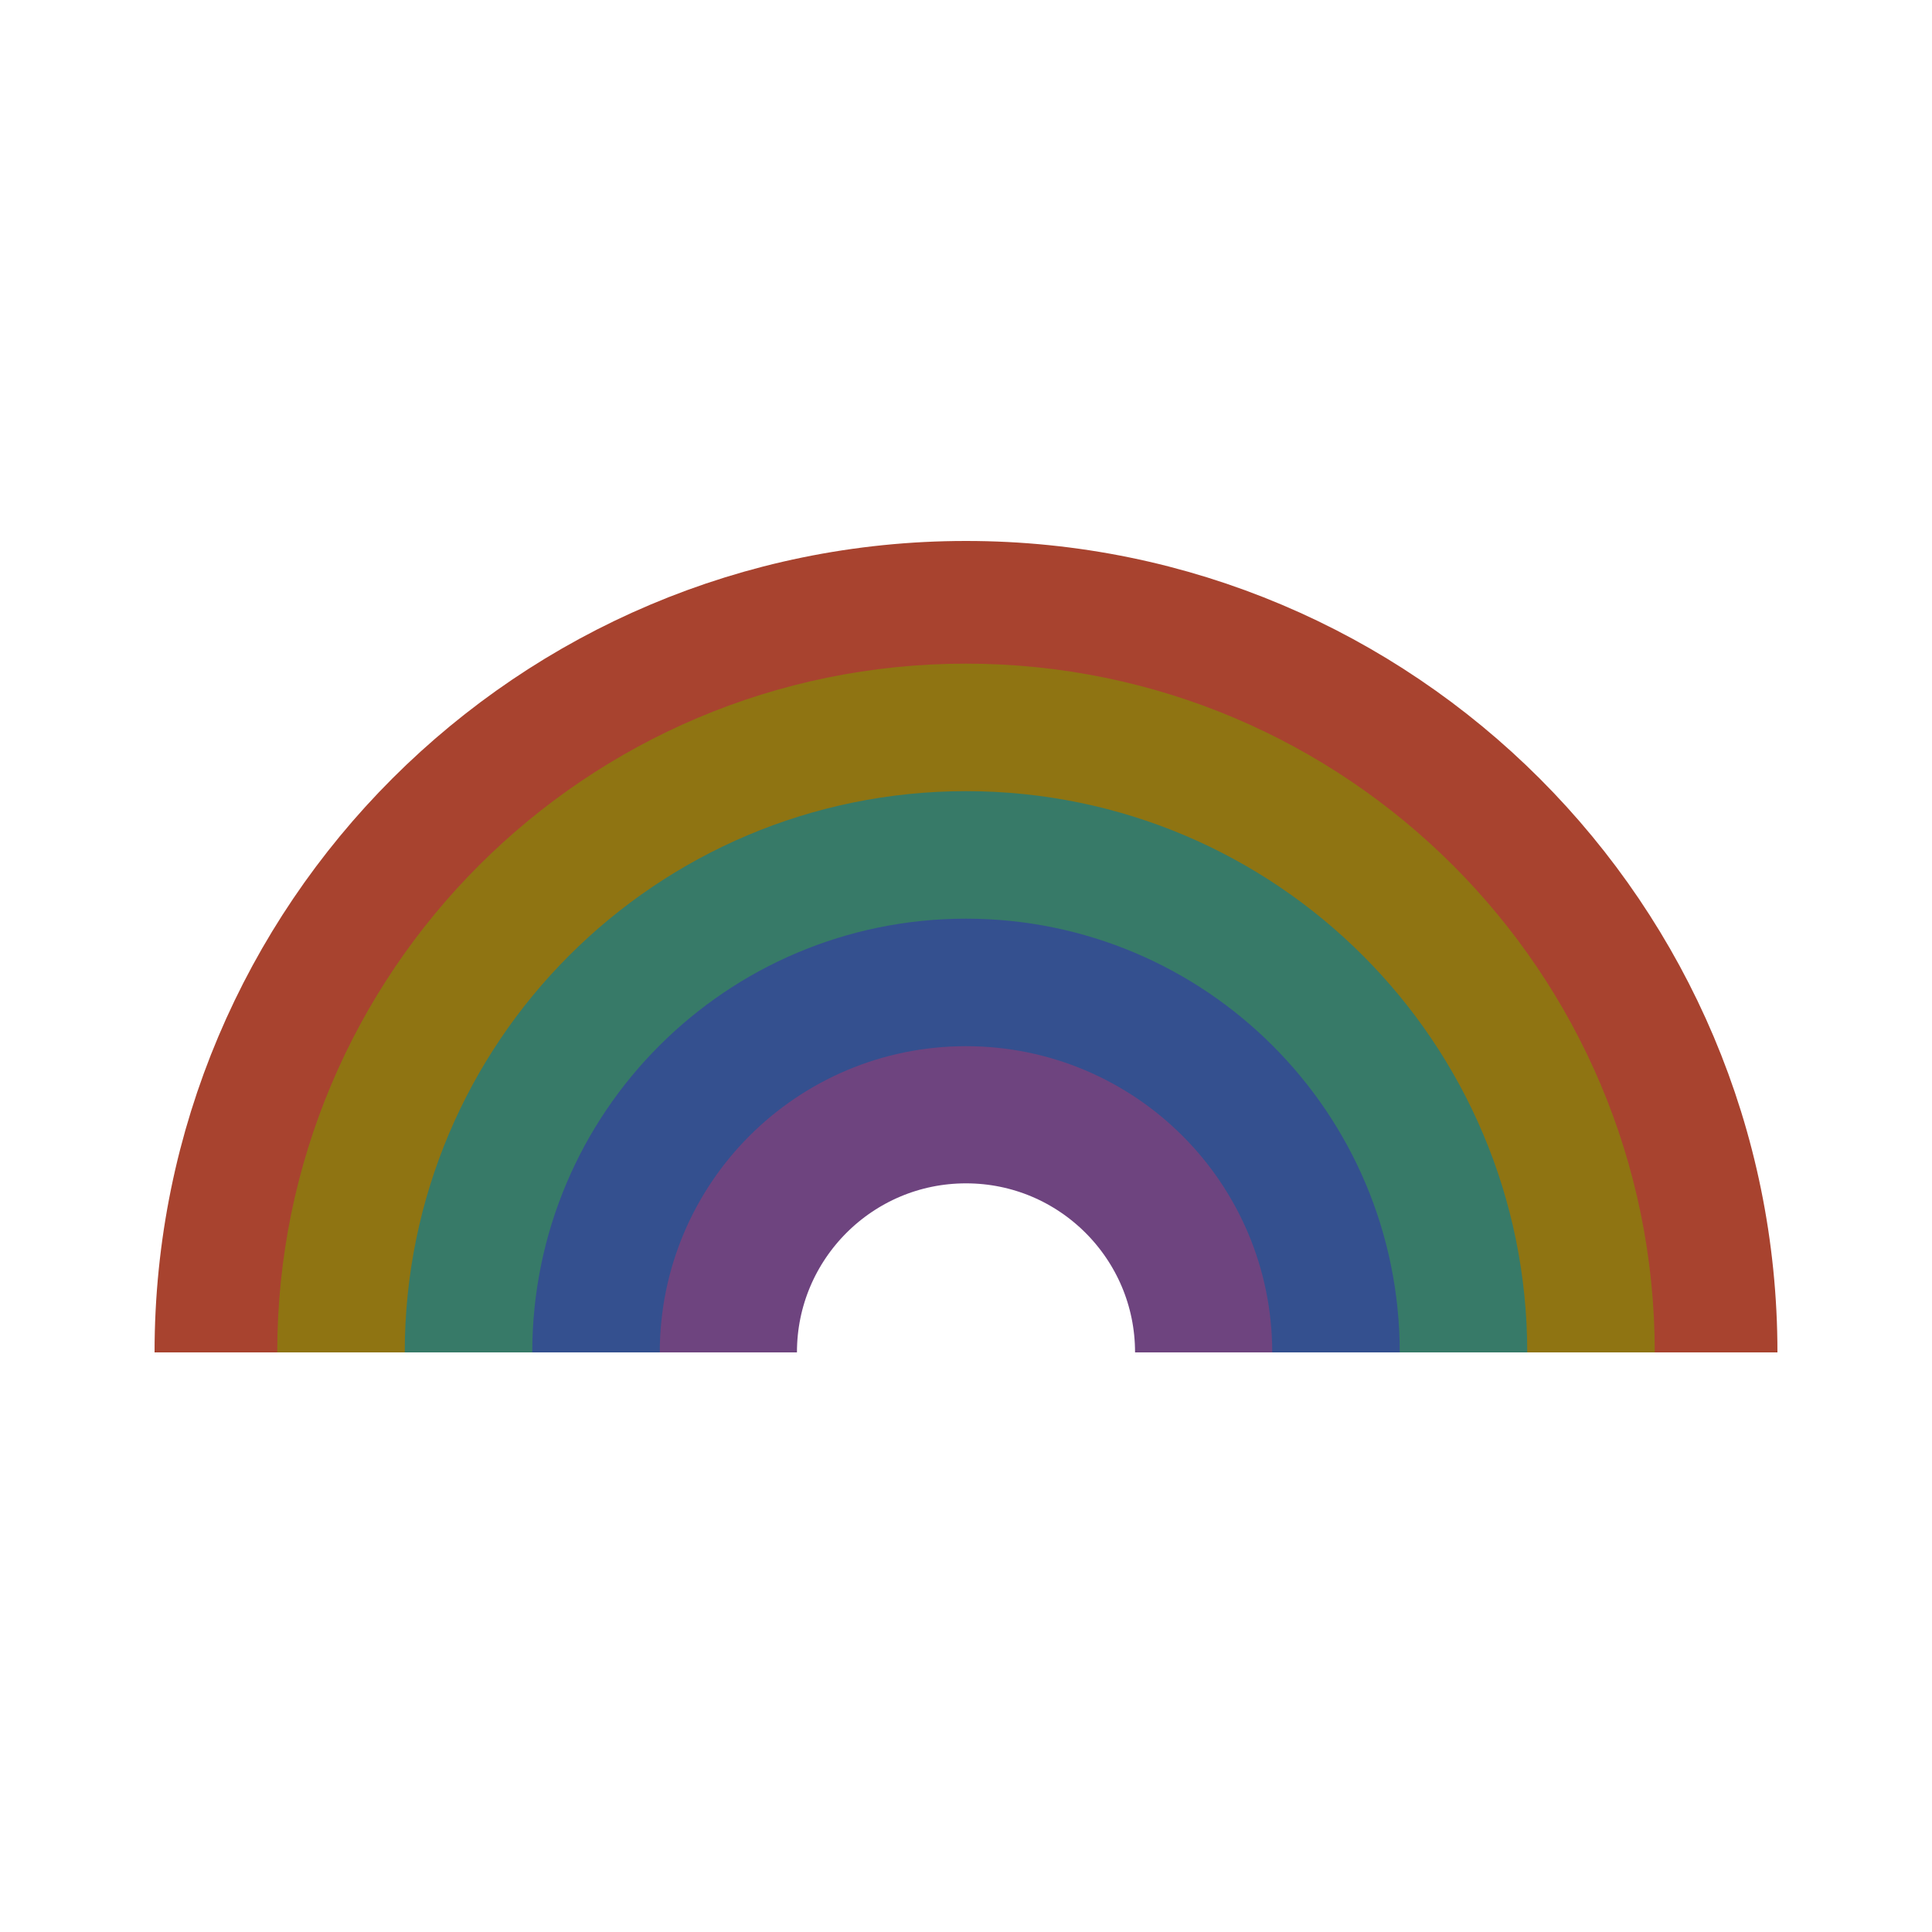
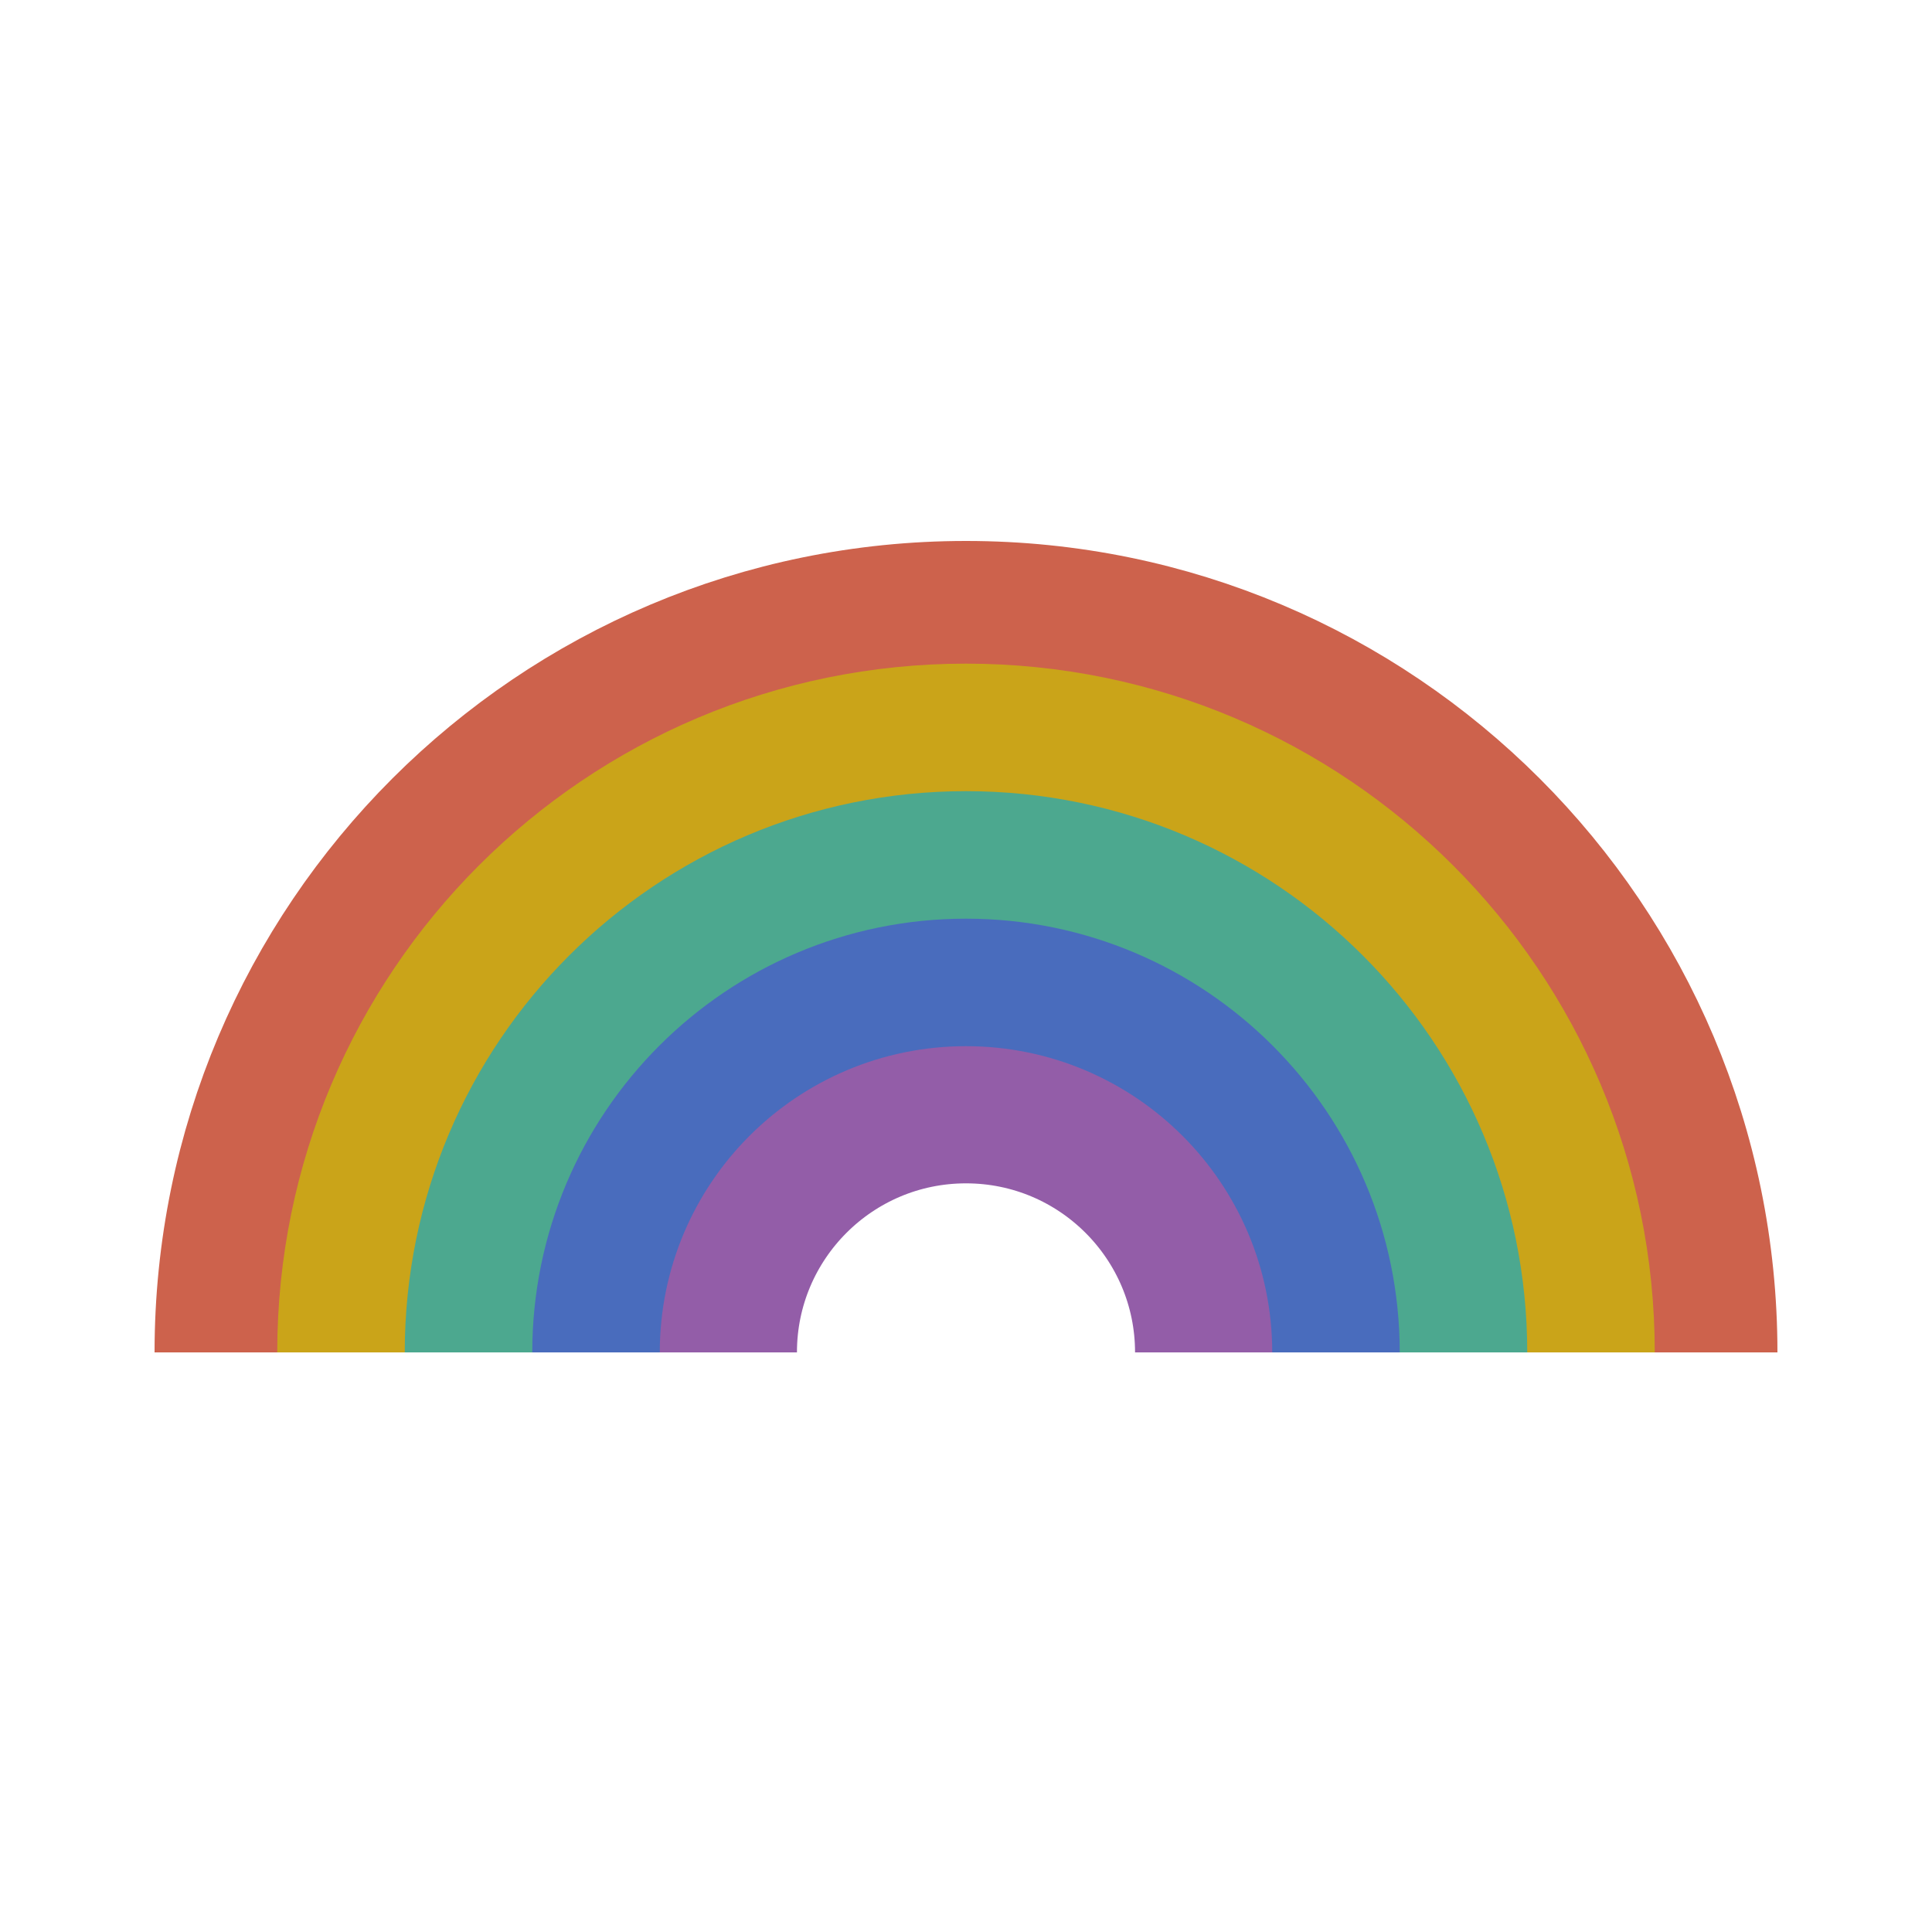
<svg xmlns="http://www.w3.org/2000/svg" viewBox="0 0 100 100">
-   <path d="M11.30 70 A38.70 38.70 0 0 1 88.70 70" fill="none" stroke="#A8432F" stroke-width="6.6" stroke-linecap="butt" />
-   <path d="M17.90 70 A32.10 32.10 0 0 1 82.10 70" fill="none" stroke="#8F7412" stroke-width="7.1" stroke-linecap="butt" />
-   <path d="M24.50 70 A25.50 25.50 0 0 1 75.50 70" fill="none" stroke="#377A68" stroke-width="7.1" stroke-linecap="butt" />
-   <path d="M31.10 70 A18.90 18.90 0 0 1 68.90 70" fill="none" stroke="#34508F" stroke-width="7.1" stroke-linecap="butt" />
-   <path d="M37.70 70 A12.30 12.30 0 0 1 62.30 70" fill="none" stroke="#6E447F" stroke-width="7.1" stroke-linecap="butt" />
+   <path d="M11.30 70 A38.70 38.70 0 0 1 88.70 70" fill="none" stroke="#CD624C" stroke-width="6.6" stroke-linecap="butt" />
+   <path d="M17.90 70 A32.10 32.10 0 0 1 82.10 70" fill="none" stroke="#CAA419" stroke-width="7.1" stroke-linecap="butt" />
+   <path d="M24.50 70 A25.50 25.50 0 0 1 75.50 70" fill="none" stroke="#4CA88F" stroke-width="7.1" stroke-linecap="butt" />
+   <path d="M31.10 70 A18.90 18.90 0 0 1 68.90 70" fill="none" stroke="#496CBD" stroke-width="7.1" stroke-linecap="butt" />
+   <path d="M37.70 70 A12.30 12.30 0 0 1 62.30 70" fill="none" stroke="#935DA8" stroke-width="7.1" stroke-linecap="butt" />
</svg>
